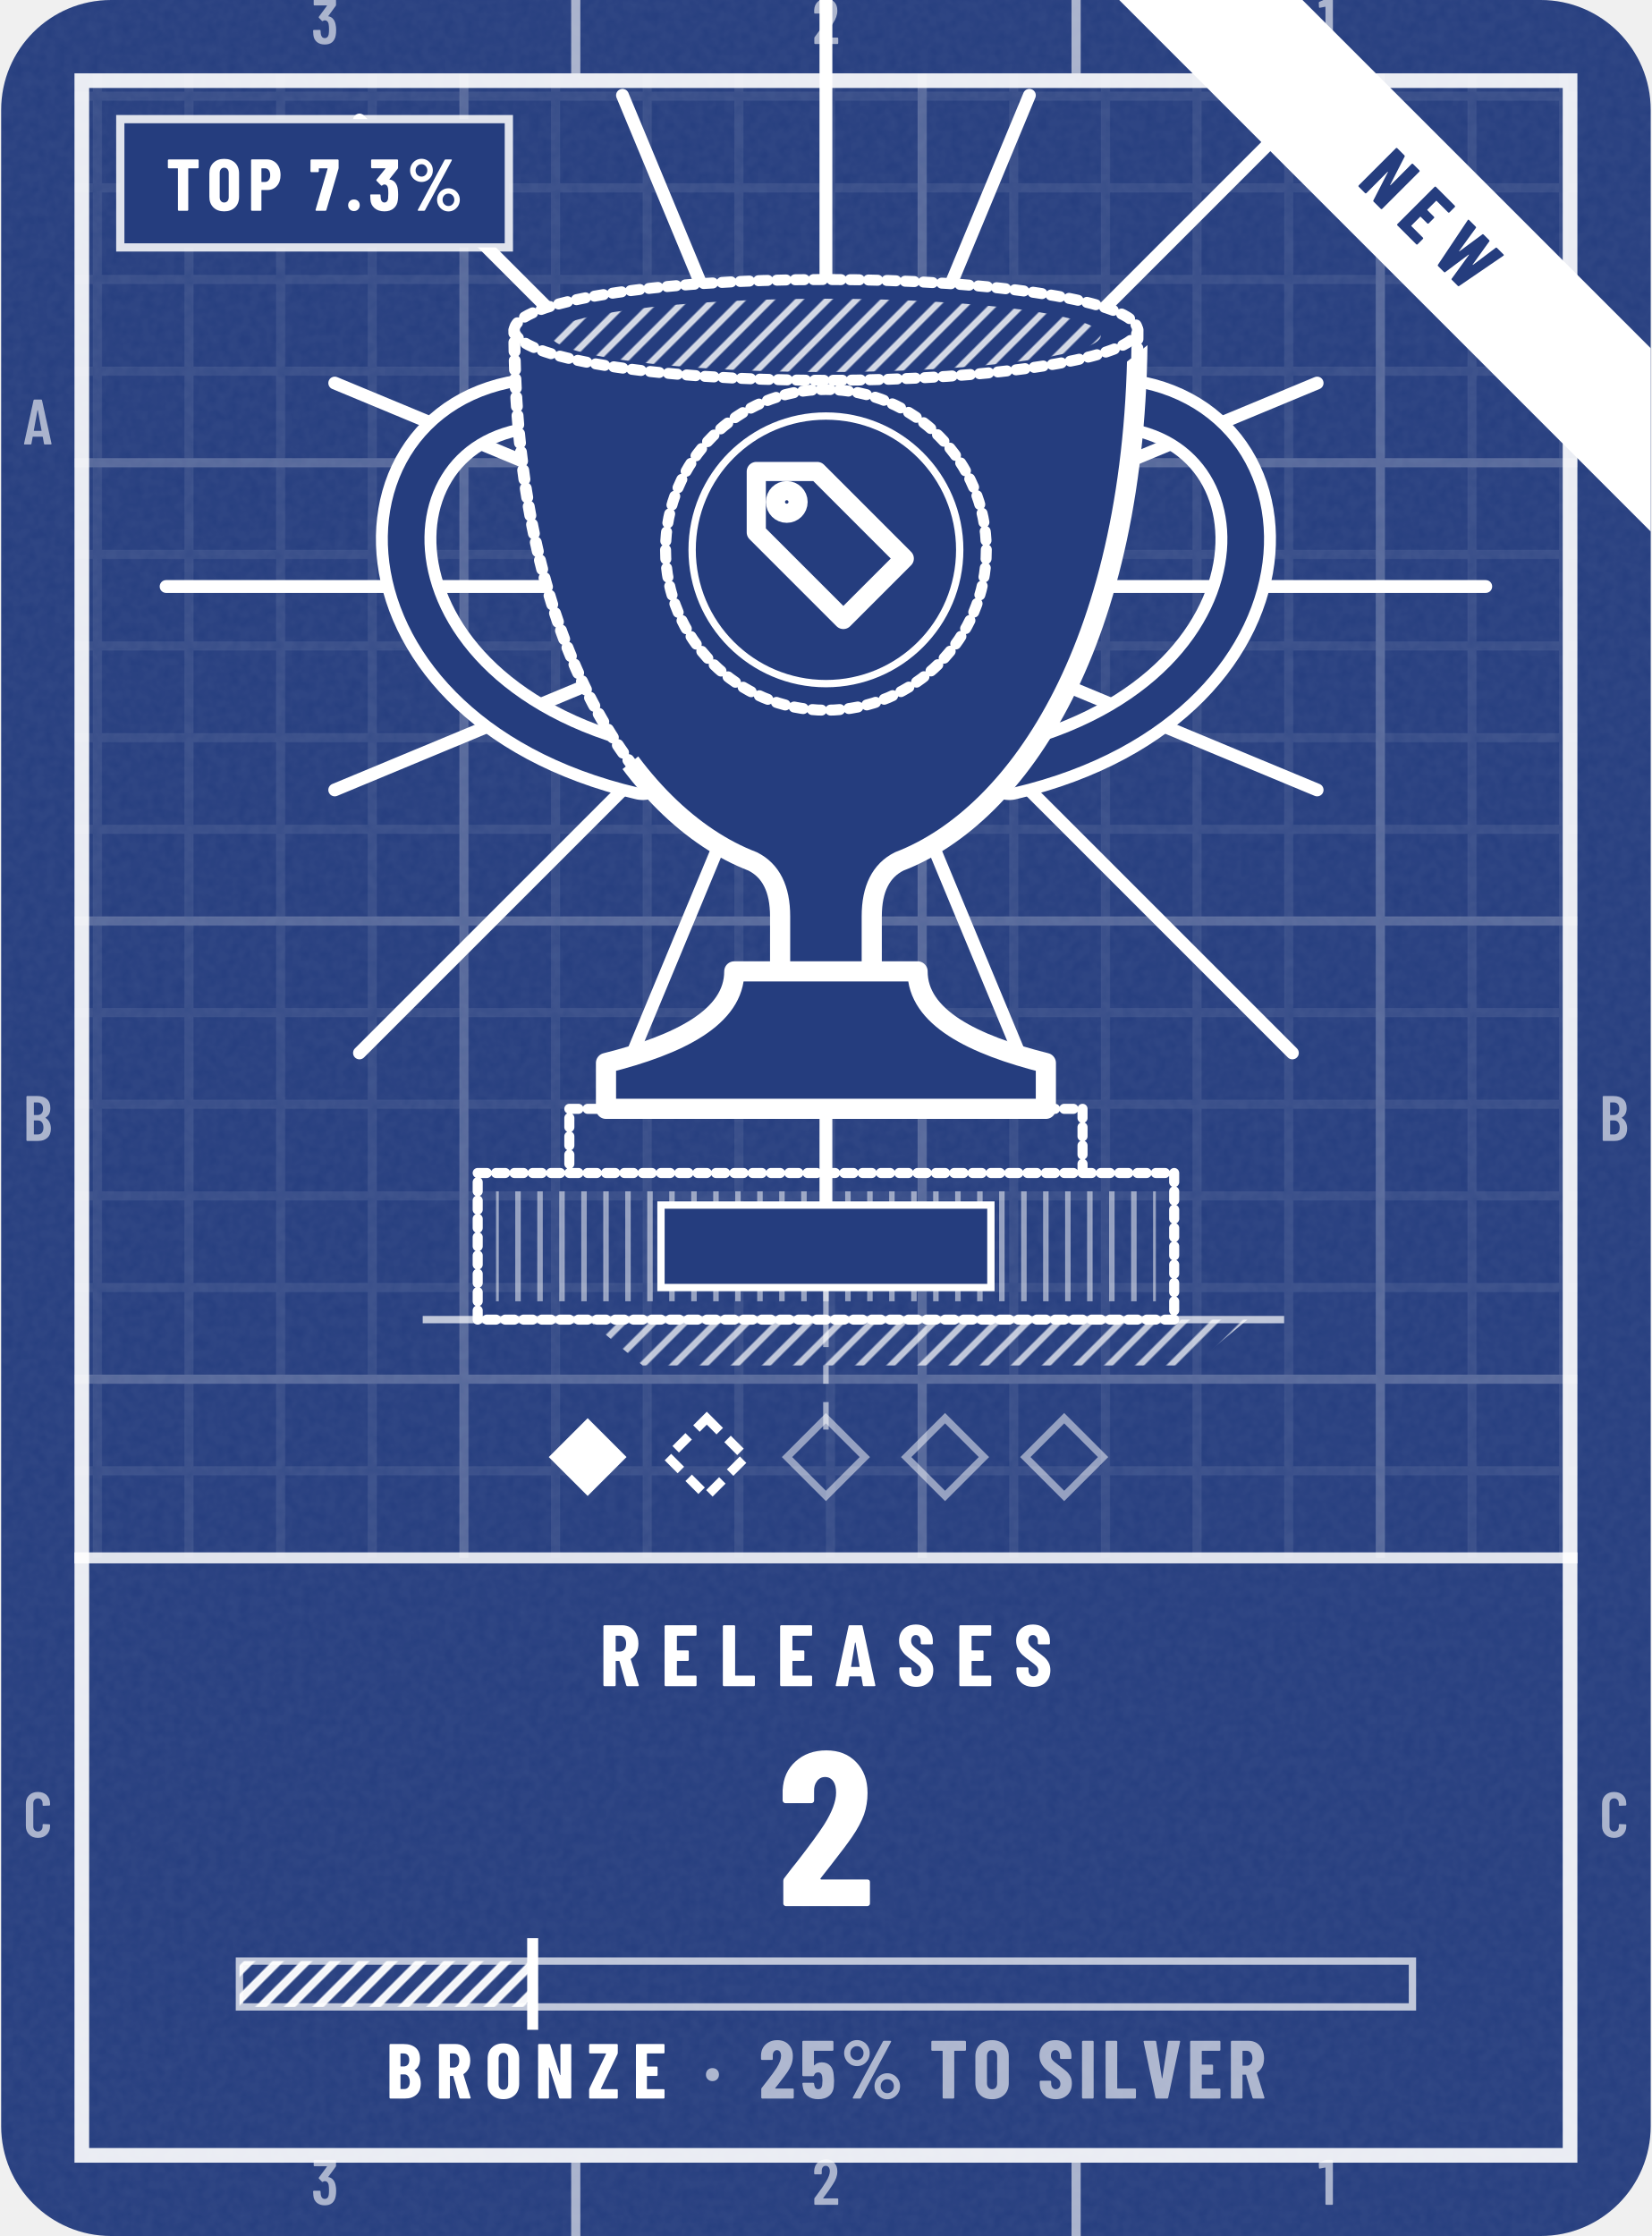
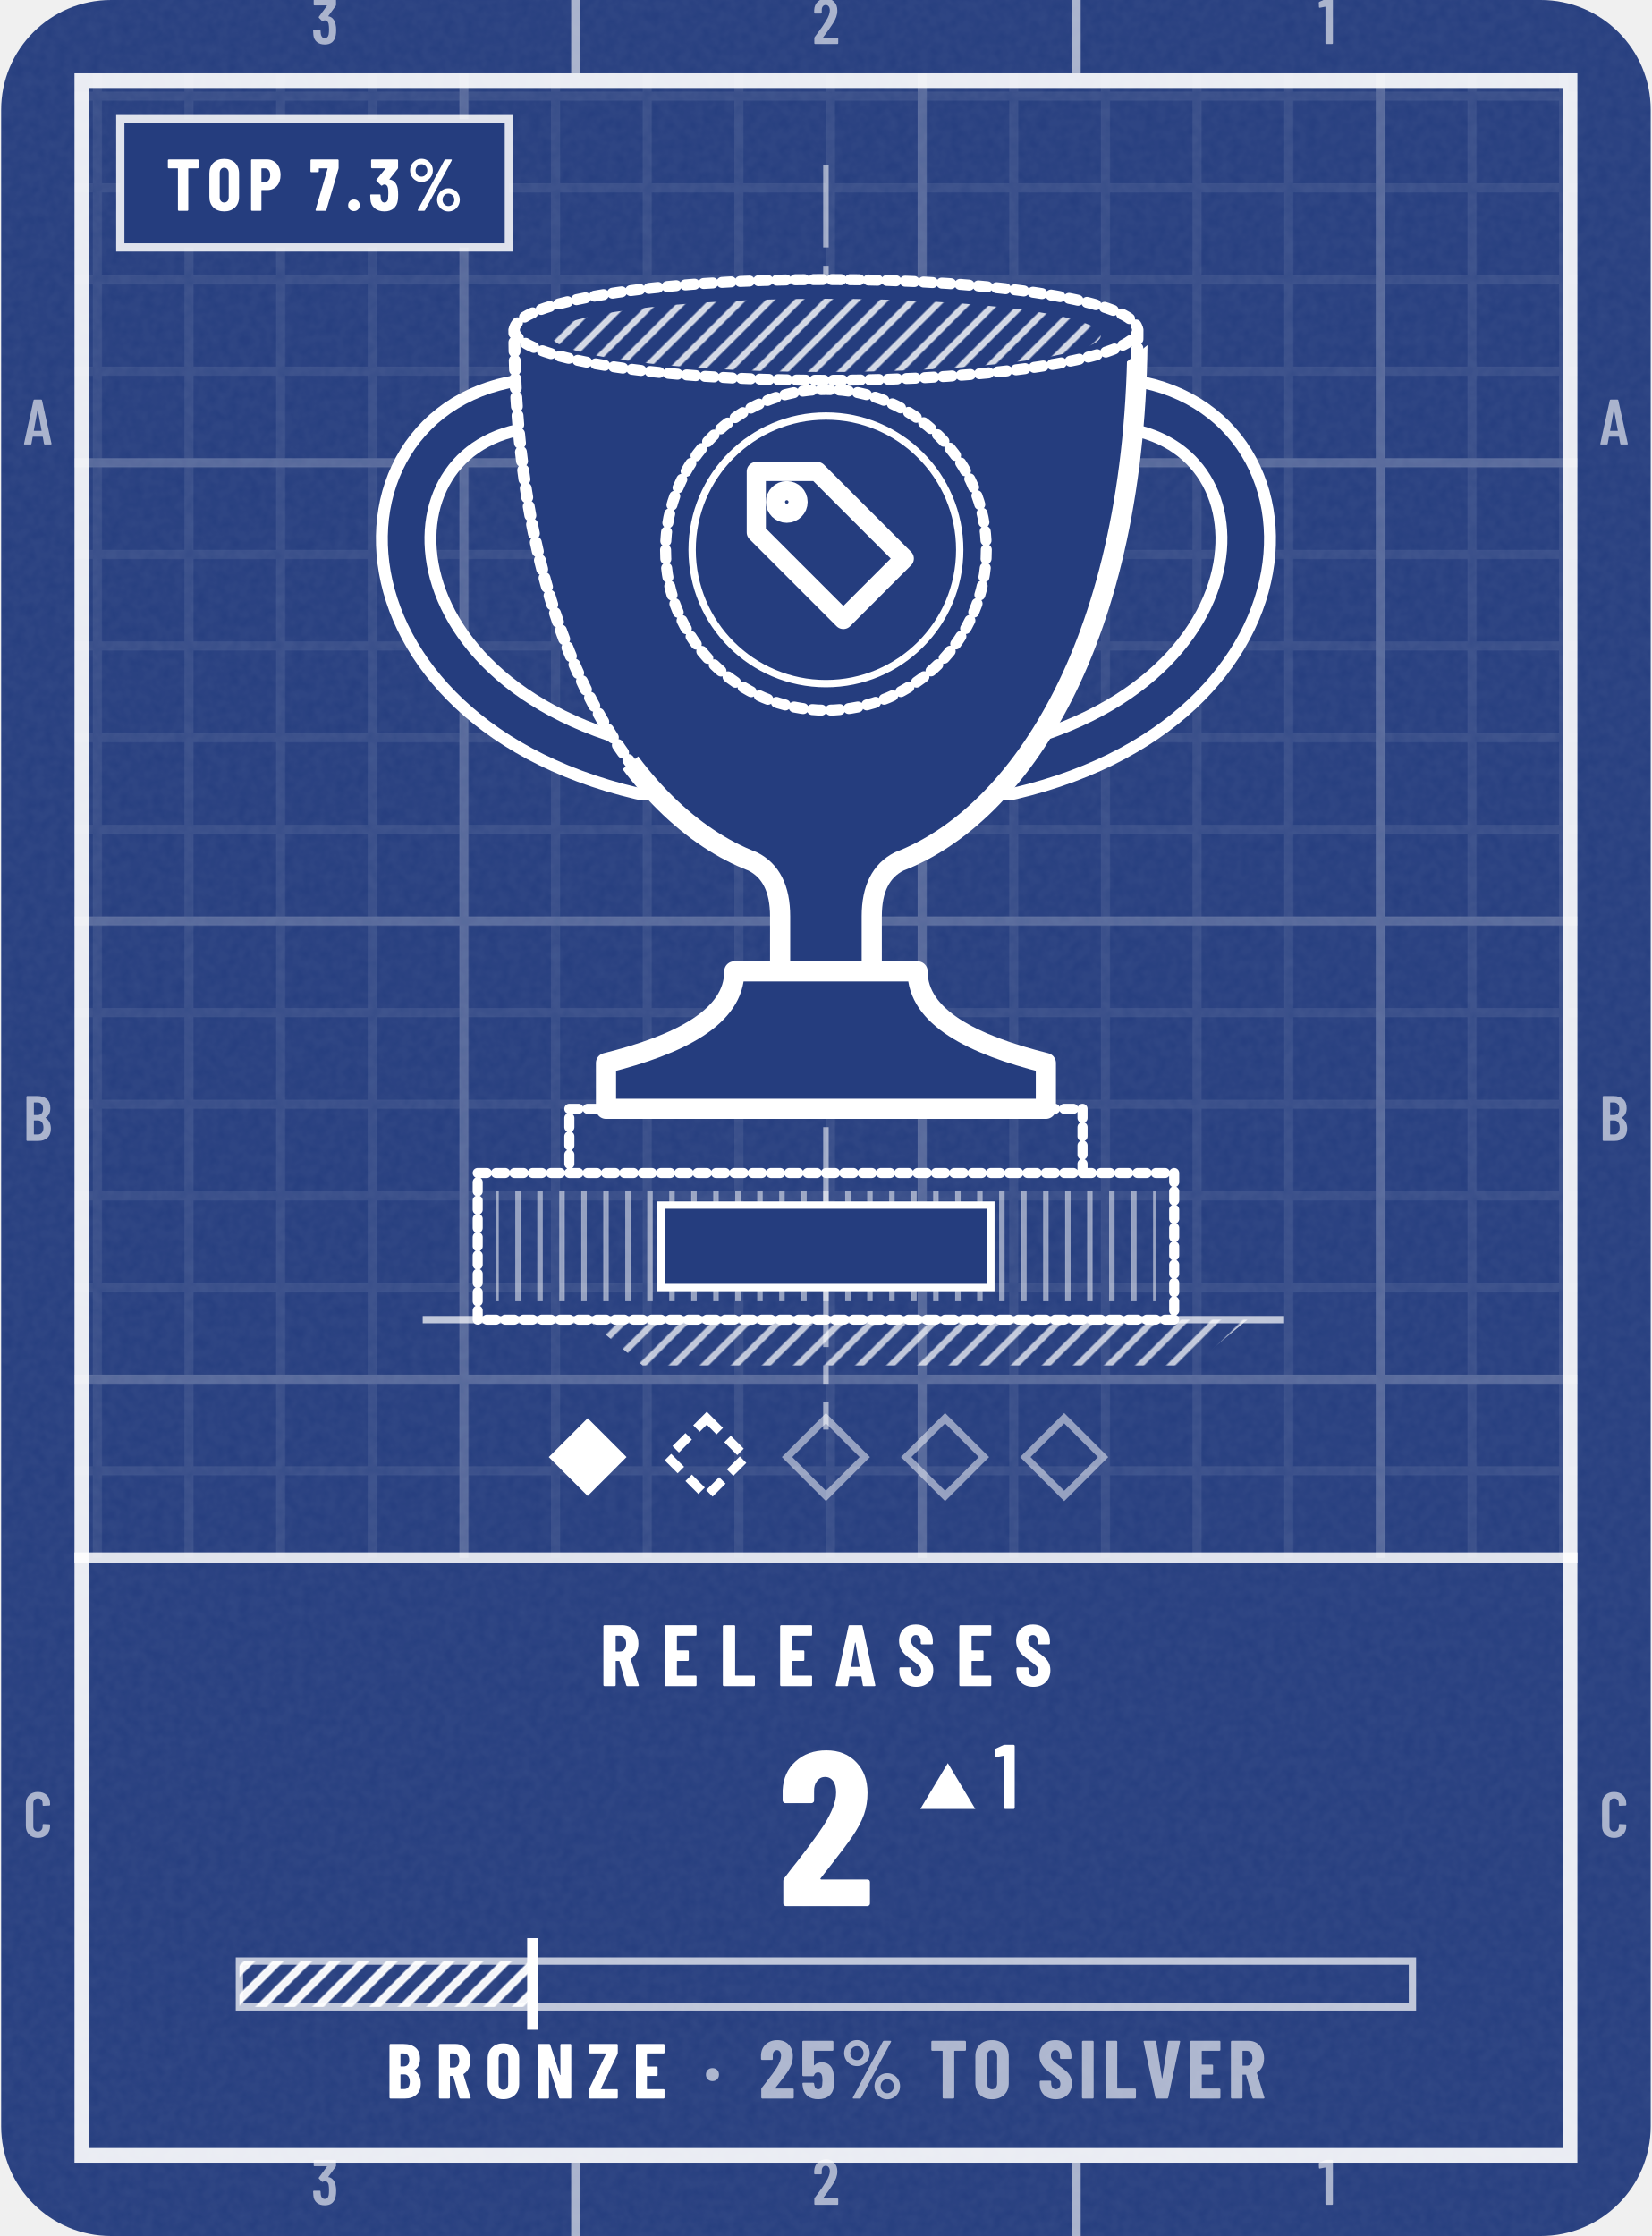
- <svg xmlns="http://www.w3.org/2000/svg" width="164" height="222" viewBox="0 0 180 244" role="img" aria-label="Releases trophy: Bronze, 2, 25% to Silver, top 7.3%, newly reached">
-   <style>@keyframes pl{from{stroke-dashoffset:1}}.pl{stroke-dasharray:1;animation:pl 1.6s cubic-bezier(.3,0,.2,1) .15s both}@keyframes bu{0%{opacity:0;transform:scale(.4)}22%{opacity:.95}100%{opacity:0;transform:scale(1.3)}}.bu{transform-box:fill-box;transform-origin:center;animation:bu 1.9s ease-out .2s 1 both}@media (prefers-reduced-motion:reduce){.pl,.sp{animation:none}.sh,.bu{display:none}}</style>
+ <svg xmlns="http://www.w3.org/2000/svg" width="164" height="222" viewBox="0 0 180 244" role="img" aria-label="Releases trophy: Bronze, 2, 25% to Silver, top 7.3%, up 1 this week">
+   <style>@keyframes pl{from{stroke-dashoffset:1}}.pl{stroke-dasharray:1;animation:pl 1.6s cubic-bezier(.3,0,.2,1) .15s both}@media (prefers-reduced-motion:reduce){.pl,.sp{animation:none}.sh,.bu{display:none}}</style>
  <defs>
    <clipPath id="kc1">
      <rect x="0" y="0" width="180" height="244" rx="12" />
    </clipPath>
    <filter id="kn2" x="0" y="0" width="100%" height="100%">
      <feTurbulence type="fractalNoise" baseFrequency=".85" numOctaves="2" stitchTiles="stitch" />
      <feColorMatrix values="0 0 0 0 1 0 0 0 0 1 0 0 0 0 1 0 0 0 0.06 0" />
    </filter>
    <pattern id="kp3" width="10" height="10" patternUnits="userSpaceOnUse">
      <path d="M10 .5H.5V10" fill="none" stroke="#FFFFFF" stroke-opacity="0.075" />
    </pattern>
    <pattern id="kp4" width="50" height="50" patternUnits="userSpaceOnUse">
      <path d="M50 .5H.5V50" fill="none" stroke="#FFFFFF" stroke-opacity="0.16" />
    </pattern>
    <clipPath id="kc5">
      <path clip-rule="evenodd" d="M8 8h164v228h-164zM8 170h164v66h-164z" />
    </clipPath>
    <clipPath id="kc6">
      <path d="M56 36H124C124 70 111 89 98 94C96 95 95 97 95 100V106H85V100C85 97 84 95 82 94C69 89 56 70 56 36ZM80 106H100C100 111 106 114 114 116V121H66V116C74 114 80 111 80 106Z" />
    </clipPath>
    <clipPath id="kc7">
      <path d="M402 -186L-222 318L30 630L654 126Z" />
    </clipPath>
    <pattern id="kh8" width="2.2" height="2.2" patternUnits="userSpaceOnUse" patternTransform="rotate(45)">
      <path d="M1.1 0V2.2" stroke="#FFFFFF" stroke-width="0.7" stroke-opacity="0.8" />
    </pattern>
    <pattern id="kh9" width="2.4" height="2.4" patternUnits="userSpaceOnUse" patternTransform="rotate(0)">
      <path d="M1.2 0V2.4" stroke="#FFFFFF" stroke-width="0.6" stroke-opacity="0.5" />
    </pattern>
    <pattern id="kh10" width="2.4" height="2.4" patternUnits="userSpaceOnUse" patternTransform="rotate(45)">
      <path d="M1.2 0V2.4" stroke="#FFFFFF" stroke-width="0.7" stroke-opacity="0.7" />
    </pattern>
-     <clipPath id="kc11">
-       <path d="M12 0H168a12 12 0 0 1 12 12V232a12 12 0 0 1 -12 12H12a12 12 0 0 1 -12 -12V12a12 12 0 0 1 12 -12Z" />
-     </clipPath>
-     <pattern id="kh12" width="2.2" height="2.2" patternUnits="userSpaceOnUse" patternTransform="rotate(45)">
+     <pattern id="kh11" width="2.2" height="2.2" patternUnits="userSpaceOnUse" patternTransform="rotate(45)">
      <path d="M1.1 0V2.2" stroke="#FFFFFF" stroke-width="0.9" stroke-opacity="0.95" />
    </pattern>
    <path id="m49" d="M122 700H218Q223 700 226 696Q230 693 230 688V12Q230 7 226 4Q223 0 218 0H126Q121 0 118 4Q114 7 114 12V576Q114 578 112 580Q111 582 109 581L27 565H24Q13 565 13 576L10 643Q10 653 18 657L107 697Q114 700 122 700Z" />
    <path id="m50" d="M173 100H392Q397 100 400 96Q404 93 404 88V12Q404 7 400 4Q397 0 392 0H43Q38 0 34 4Q31 7 31 12V92Q31 101 36 107L75 160Q114 212 152 266Q189 320 215 363Q273 459 273 522Q273 562 256 585Q238 608 209 608Q180 608 163 586Q146 563 147 526V487Q147 482 144 478Q140 475 135 475H41Q36 475 32 478Q29 482 29 487V530Q33 610 84 659Q134 708 214 708Q293 708 342 656Q390 605 390 521Q390 471 373 422Q356 373 319 317Q294 277 260 229Q225 181 214 166Q184 126 170 106Q168 104 169 102Q170 100 173 100Z" />
    <path id="m51" d="M387 218Q387 169 380 134Q368 66 326 29Q283 -8 210 -8Q134 -8 86 32Q38 73 32 143Q30 165 28 207Q28 219 40 219H132Q144 219 144 207Q146 173 148 156Q153 125 169 108Q185 92 210 92Q234 92 250 108Q266 123 271 152Q276 182 276 230Q276 281 269 315Q263 341 248 355Q233 369 210 369Q195 369 183 360Q177 356 174 356Q172 356 166 360L119 408Q115 412 115 417Q115 421 118 425L243 595Q245 597 244 599Q242 601 239 601H49Q44 601 40 604Q37 608 37 613V688Q37 693 40 696Q44 700 49 700H373Q378 700 382 696Q385 693 385 688V609Q385 602 380 594L266 438Q262 432 268 431Q309 426 338 392Q368 358 378 307Q387 267 387 218Z" />
    <path id="m65" d="M325 11 306 116Q306 121 300 121H154Q148 121 148 116L129 11Q128 0 116 0H25Q11 0 14 13L162 689Q164 700 175 700H281Q292 700 294 689L442 13V9Q442 0 431 0H338Q326 0 325 11ZM171 212H282Q288 212 287 217L229 533Q228 536 226 536Q224 536 223 533L166 217Q165 212 171 212Z" />
    <path id="m66" d="M242 0H66Q61 0 58 4Q54 7 54 12V688Q54 693 58 696Q61 700 66 700H224Q319 700 373 652Q427 604 427 512Q427 409 354 365Q349 362 352 359Q391 334 413 292Q435 250 435 192Q435 100 382 50Q328 0 242 0ZM170 595V409Q170 404 175 404H226Q267 404 290 429Q313 454 313 500Q313 548 290 574Q267 600 226 600H175Q170 600 170 595ZM319 208Q319 260 296 290Q273 319 233 319H175Q170 319 170 314V106Q170 101 175 101H233Q273 101 296 129Q319 157 319 208Z" />
    <path id="m67" d="M42 180V521Q42 607 94 658Q145 708 230 708Q316 708 368 658Q420 607 420 521V509Q420 504 416 500Q413 496 408 496L315 492Q303 492 303 504V529Q303 564 283 586Q263 608 230 608Q198 608 178 586Q158 564 158 529V171Q158 136 178 114Q198 92 230 92Q263 92 283 114Q303 136 303 171V196Q303 201 306 204Q310 208 315 208L408 204Q413 204 416 200Q420 197 420 192V180Q420 95 368 44Q316 -8 230 -8Q145 -8 94 44Q42 95 42 180Z" />
    <path id="n37" d="M44 551Q44 594 65 630Q86 666 122 688Q158 709 200 709Q242 709 278 688Q313 666 334 630Q354 594 354 551Q354 508 334 472Q313 435 278 414Q242 393 200 393Q158 393 122 414Q86 435 65 472Q44 508 44 551ZM150 14 514 692Q518 700 529 700H604Q611 700 613 696Q615 692 612 686L248 8Q244 0 233 0H158Q151 0 149 4Q147 8 150 14ZM279 551Q279 586 256 610Q233 635 200 635Q166 635 142 610Q119 586 119 551Q119 515 142 490Q166 466 200 466Q234 466 256 491Q279 516 279 551ZM412 150Q412 193 433 229Q454 265 490 286Q525 307 567 307Q609 307 644 286Q680 265 701 229Q722 193 722 150Q722 107 701 70Q680 34 644 12Q609 -9 567 -9Q525 -9 490 12Q454 34 433 70Q412 107 412 150ZM647 150Q647 185 624 210Q600 234 567 234Q533 234 510 210Q487 185 487 150Q487 114 510 90Q533 65 567 65Q601 65 624 90Q647 115 647 150Z" />
    <path id="n46" d="M33 75Q33 110 55 132Q77 154 112 154Q147 154 169 132Q191 110 191 75Q191 41 168 18Q146 -4 112 -4Q78 -4 56 18Q33 41 33 75Z" />
    <path id="n50" d="M200 121H409Q414 121 418 118Q421 114 421 109V12Q421 7 418 4Q414 0 409 0H39Q34 0 30 4Q27 7 27 12V113Q27 122 32 128Q72 181 88 200Q176 313 213 371Q267 457 267 516Q267 550 254 568Q240 587 217 587Q194 587 180 568Q166 550 167 521V480Q167 475 164 472Q160 468 155 468H36Q31 468 28 472Q24 475 24 480V527Q28 609 83 658Q138 708 223 708Q307 708 358 655Q410 602 410 515Q410 463 394 416Q377 369 340 315Q312 274 244 187L197 127Q195 125 196 123Q197 121 200 121Z" />
    <path id="n51" d="M404 222Q404 178 400 147Q392 75 344 34Q297 -8 217 -8Q134 -8 82 36Q30 80 26 153Q23 180 23 211Q23 223 35 223H152Q164 223 164 211Q164 188 167 168Q170 142 183 128Q196 113 217 113Q237 113 250 127Q263 141 267 165Q270 200 270 237Q270 284 265 311Q261 334 248 346Q236 359 217 359Q202 359 187 346Q181 342 179 342Q175 342 170 347L110 408Q106 412 106 417Q106 421 109 425L230 574Q232 576 231 578Q230 580 227 580H47Q42 580 38 584Q35 587 35 592V688Q35 693 38 696Q42 700 47 700H391Q396 700 400 696Q403 693 403 688V588Q403 580 398 573L286 432Q285 430 285 428Q285 426 287 426Q331 422 362 386Q392 350 399 296Q404 258 404 222Z" />
    <path id="n53" d="M416 218Q416 185 413 155Q409 78 358 35Q308 -8 223 -8Q143 -8 94 32Q45 72 35 151L32 179Q32 191 44 191H161Q173 191 174 179Q174 173 176 163Q185 113 223 113Q243 113 256 126Q268 140 272 164Q275 190 275 219Q275 240 271 270Q267 293 254 305Q242 317 223 317Q185 317 174 282Q171 271 161 271H43Q38 271 34 274Q31 278 31 283V688Q31 693 34 696Q38 700 43 700H396Q401 700 404 696Q408 693 408 688V591Q408 586 404 582Q401 579 396 579H177Q172 579 172 574V406Q172 403 174 402Q176 401 178 404Q195 421 218 430Q241 439 267 439Q331 439 370 397Q408 355 412 280Q416 242 416 218Z" />
    <path id="n55" d="M83 14 246 573Q248 579 242 579H132Q127 579 127 574V539Q127 534 124 530Q120 527 115 527H25Q20 527 16 530Q13 534 13 539L14 688Q14 693 18 696Q21 700 26 700H385Q390 700 394 696Q397 693 397 688V586Q397 582 395 572L230 10Q227 0 217 0H93Q87 0 84 4Q81 8 83 14Z" />
    <path id="n65" d="M325 11 309 107Q309 112 303 112H176Q170 112 170 107L154 11Q153 0 141 0H24Q11 0 14 13L161 689Q163 700 174 700H309Q320 700 322 689L468 13L469 9Q469 0 458 0H338Q326 0 325 11ZM194 221H284Q289 221 288 226L241 499Q240 502 238 502Q236 502 235 499L190 226Q190 221 194 221Z" />
    <path id="n66" d="M245 0H56Q51 0 48 4Q44 7 44 12V688Q44 693 48 696Q51 700 56 700H223Q323 700 380 652Q436 604 436 509Q436 410 368 365Q364 362 367 359Q446 303 446 193Q446 100 390 50Q334 0 245 0ZM185 574V417Q185 412 190 412H226Q260 412 279 434Q298 455 298 494Q298 535 280 557Q261 579 226 579H190Q185 579 185 574ZM305 214Q305 258 286 284Q267 310 235 310H190Q185 310 185 305V127Q185 122 190 122H234Q267 122 286 146Q305 170 305 214Z" />
    <path id="n69" d="M399 579H190Q185 579 185 574V416Q185 411 190 411H310Q315 411 318 408Q322 404 322 399V302Q322 297 318 294Q315 290 310 290H190Q185 290 185 285V126Q185 121 190 121H399Q404 121 408 118Q411 114 411 109V12Q411 7 408 4Q404 0 399 0H56Q51 0 48 4Q44 7 44 12V688Q44 693 48 696Q51 700 56 700H399Q404 700 408 696Q411 693 411 688V591Q411 586 408 582Q404 579 399 579Z" />
    <path id="n73" d="M44 12V688Q44 693 48 696Q51 700 56 700H173Q178 700 182 696Q185 693 185 688V12Q185 7 182 4Q178 0 173 0H56Q51 0 48 4Q44 7 44 12Z" />
    <path id="n76" d="M44 12V688Q44 693 48 696Q51 700 56 700H173Q178 700 182 696Q185 693 185 688V126Q185 121 190 121H400Q405 121 408 118Q412 114 412 109V12Q412 7 408 4Q405 0 400 0H56Q51 0 48 4Q44 7 44 12Z" />
    <path id="n78" d="M342 700H458Q463 700 466 696Q470 693 470 688V12Q470 7 466 4Q463 0 458 0H326Q316 0 313 10L189 397Q188 400 186 400Q183 399 183 396L184 12Q184 7 180 4Q177 0 172 0H56Q51 0 48 4Q44 7 44 12V688Q44 693 48 696Q51 700 56 700H187Q197 700 200 690L325 303Q326 300 328 300Q331 301 331 304L330 688Q330 693 334 696Q337 700 342 700Z" />
    <path id="n79" d="M34 190V510Q34 600 89 654Q144 708 236 708Q328 708 384 654Q439 600 439 510V190Q439 100 384 46Q328 -8 236 -8Q144 -8 89 46Q34 100 34 190ZM298 184V516Q298 548 281 568Q264 587 236 587Q208 587 192 568Q175 548 175 516V184Q175 152 192 132Q208 113 236 113Q264 113 281 132Q298 152 298 184Z" />
    <path id="n80" d="M445 488Q445 395 395 339Q345 283 264 283H189Q184 283 184 278V12Q184 7 180 4Q177 0 172 0H55Q50 0 46 4Q43 7 43 12V689Q43 694 46 698Q50 701 55 701H257Q312 701 355 674Q398 647 422 598Q445 550 445 488ZM304 485Q304 529 284 554Q265 579 233 579H189Q184 579 184 574V398Q184 393 189 393H233Q265 393 284 418Q304 442 304 485Z" />
    <path id="n82" d="M306 10 229 286Q227 290 224 290H190Q185 290 185 285V12Q185 7 182 4Q178 0 173 0H56Q51 0 48 4Q44 7 44 12V688Q44 693 48 696Q51 700 56 700H258Q313 700 356 674Q399 647 422 599Q446 551 446 489Q446 430 424 385Q401 340 361 315Q359 314 358 312Q357 311 358 309L450 14L451 10Q451 0 440 0H320Q309 0 306 10ZM185 574V403Q185 398 190 398H235Q266 398 286 422Q305 447 305 488Q305 530 286 554Q266 579 235 579H190Q185 579 185 574Z" />
    <path id="n83" d="M30 175V204Q30 209 34 212Q37 216 42 216H157Q162 216 166 212Q169 209 169 204V182Q169 151 185 132Q201 113 225 113Q249 113 265 131Q281 149 281 178Q281 208 261 230Q241 251 183 293Q133 329 102 357Q71 385 49 426Q27 467 27 521Q27 606 80 657Q133 708 220 708Q308 708 362 655Q415 602 415 516V492Q415 487 412 484Q408 480 403 480H288Q283 480 280 484Q276 487 276 492V519Q276 550 260 568Q245 587 220 587Q196 587 181 570Q166 552 166 521Q166 491 185 468Q204 445 260 404Q322 358 354 330Q385 301 402 266Q420 232 420 184Q420 96 366 44Q312 -8 224 -8Q166 -8 122 15Q78 38 54 80Q30 121 30 175Z" />
    <path id="n84" d="M444 688V591Q444 586 440 582Q437 579 432 579H307Q302 579 302 574V12Q302 7 298 4Q295 0 290 0H173Q168 0 164 4Q161 7 161 12V574Q161 579 156 579H36Q31 579 28 582Q24 586 24 591V688Q24 693 28 696Q31 700 36 700H432Q437 700 440 696Q444 693 444 688Z" />
    <path id="n86" d="M166 11 23 687 22 691Q22 700 33 700H162Q174 700 175 689L244 249Q245 245 247 245Q249 245 250 249L317 689Q318 700 330 700H455Q468 700 465 687L321 11Q319 0 308 0H179Q168 0 166 11Z" />
-     <path id="n87" d="M156 11 21 687 20 691Q20 700 31 700H153Q165 700 166 689L223 329Q224 325 226 325Q228 325 229 329L283 689Q284 700 296 700H397Q409 700 410 689L469 329Q470 325 472 325Q474 325 475 329L526 689Q527 700 539 700H657Q670 700 668 687L541 11Q540 0 528 0H420Q408 0 407 11L348 381Q347 385 345 385Q343 385 342 381L289 11Q288 0 276 0H169Q158 0 156 11Z" />
    <path id="n90" d="M20 12V113Q20 121 23 128L237 573Q238 576 237 578Q236 579 233 579H32Q27 579 24 582Q20 586 20 591V688Q20 693 24 696Q27 700 32 700H376Q381 700 384 696Q388 693 388 688V587Q388 580 385 572L171 127Q170 124 171 122Q172 121 175 121H376Q381 121 384 118Q388 114 388 109V12Q388 7 384 4Q381 0 376 0H32Q27 0 24 4Q20 7 20 12Z" />
    <path id="n183" d="M34 290Q34 325 56 347Q78 369 113 369Q148 369 170 347Q192 325 192 290Q192 256 170 234Q147 211 113 211Q79 211 56 234Q34 256 34 290Z" />
  </defs>
  <rect y="0" width="180" height="244" rx="12" fill="#253D7E" />
  <rect y="0" width="180" height="244" clip-path="url(#kc1)" filter="url(#kn2)" />
  <g clip-path="url(#kc5)">
    <rect y="0" width="180" height="244" fill="url(#kp3)" />
    <rect y="0" width="180" height="244" fill="url(#kp4)" />
  </g>
  <rect x="8.8" y="8.8" width="162.4" height="226.4" fill="none" stroke="#FFFFFF" stroke-opacity="0.9" stroke-width="1.6" />
  <path d="M62.7 0V8M62.7 236V244M117.3 0V8M117.3 236V244" stroke="#FFFFFF" stroke-opacity="0.6" />
  <g transform="scale(0.007 -0.007)" fill="#FFFFFF" fill-opacity="0.6">
    <use href="#m51" x="4835" y="-686" />
    <use href="#m51" x="4835" y="-34371" />
    <use href="#m50" x="12645" y="-686" />
    <use href="#m50" x="12645" y="-34371" />
    <use href="#m49" x="20530" y="-686" />
    <use href="#m49" x="20530" y="-34371" />
    <use href="#m65" x="343" y="-6929" />
    <use href="#m65" x="24915" y="-6929" />
    <use href="#m66" x="340" y="-17786" />
    <use href="#m66" x="24912" y="-17786" />
    <use href="#m67" x="343" y="-28643" />
    <use href="#m67" x="24914" y="-28643" />
  </g>
  <path d="M8 170H172" stroke="#FFFFFF" stroke-opacity=".85" stroke-width="1.2" />
-   <path class="bu" d="M116 64L162 64M114 73.9L143.6 86.2M108.4 82.4L140.9 114.9M99.9 88L112.2 117.6M90 90L90 136M80.1 88L67.8 117.6M71.6 82.4L39.1 114.9M66 73.9L36.4 86.2M64 64L18 64M66 54.1L36.4 41.8M71.6 45.6L39.1 13.1M80.1 40L67.8 10.4M90 38L90 -8M99.9 40L112.2 10.4M108.4 45.6L140.9 13.1M114 54.1L143.6 41.8" stroke="#FFFFFF" stroke-width="1.4" stroke-linecap="round" />
  <path d="M90 18L90 156" fill="none" stroke="#FFFFFF" stroke-width=".6" stroke-opacity=".55" stroke-dasharray="9 2 2 2" />
  <path d="M62 44C38 42 36 76 70 84M118 44C142 42 144 76 110 84" fill="none" stroke="#FFFFFF" stroke-width="6.6" stroke-linecap="round" />
  <path d="M62 44C38 42 36 76 70 84M118 44C142 42 144 76 110 84" fill="none" stroke="#253D7E" stroke-width="4" stroke-linecap="round" />
  <path d="M56 36H124C124 70 111 89 98 94C96 95 95 97 95 100V106H85V100C85 97 84 95 82 94C69 89 56 70 56 36ZM80 106H100C100 111 106 114 114 116V121H66V116C74 114 80 111 80 106Z" fill="#253D7E" />
  <g clip-path="url(#kc7)">
    <path d="M56 36H124C124 70 111 89 98 94C96 95 95 97 95 100V106H85V100C85 97 84 95 82 94C69 89 56 70 56 36ZM80 106H100C100 111 106 114 114 116V121H66V116C74 114 80 111 80 106Z" fill="none" stroke="#FFFFFF" stroke-width="2.2" stroke-linejoin="round" stroke-linecap="round" />
  </g>
  <path d="M56 36H124C124 70 111 89 98 94C96 95 95 97 95 100V106H85V100C85 97 84 95 82 94C69 89 56 70 56 36Z" fill="none" stroke="#FFFFFF" stroke-width="1.3" stroke-linejoin="round" stroke-linecap="round" class="pl" pathLength="1" />
  <path d="M80 106H100C100 111 106 114 114 116V121H66V116C74 114 80 111 80 106Z" fill="none" stroke="#FFFFFF" stroke-width="1.3" stroke-linejoin="round" stroke-linecap="round" class="pl" pathLength="1" />
  <path d="M56 36a34 5.5 0 1 0 68 0a34 5.5 0 1 0 -68 0Z" fill="#253D7E" />
  <path d="M60 36.6a30 4 0 1 0 60 0a30 4 0 1 0 -60 0Z" fill="url(#kh8)" />
  <path d="M56 36a34 5.5 0 1 0 68 0a34 5.5 0 1 0 -68 0Z" fill="none" stroke="#FFFFFF" stroke-width="1.2" stroke-linejoin="round" stroke-linecap="round" class="pl" pathLength="1" />
  <path d="M72.5 60a17.5 17.5 0 1 0 35 0a17.5 17.5 0 1 0 -35 0Z" fill="#253D7E" stroke="#FFFFFF" stroke-width="1.2" stroke-linejoin="round" stroke-linecap="round" class="pl" pathLength="1" />
  <path d="M75.4 60a14.6 14.6 0 1 0 29.2 0a14.6 14.6 0 1 0 -29.2 0Z" fill="none" stroke="#FFFFFF" stroke-width=".8" />
  <g transform="translate(78.6 48.6) scale(0.95)" fill="none" stroke="#FFFFFF" stroke-width="2.2" stroke-linecap="round" stroke-linejoin="round">
    <path d="M11 3H4v7l10 10 7-7z" />
    <circle cx="7.5" cy="6.5" r="1.3" />
  </g>
  <path d="M62 121h56v7h-56ZM52 128h76v16h-76Z" fill="none" stroke="#FFFFFF" stroke-width="1.1" stroke-linejoin="round" stroke-linecap="round" class="pl" pathLength="1" />
  <path d="M54 130h72v12h-72Z" fill="url(#kh9)" />
  <rect x="72" y="131.5" width="36" height="9" fill="#253D7E" stroke="#FFFFFF" stroke-width=".8" />
  <path d="M64 144H136l-6 5H70Z" fill="url(#kh10)" />
  <path d="M46 144H140" stroke="#FFFFFF" stroke-opacity=".7" stroke-width=".8" />
  <rect x="-3" y="-3" width="6" height="6" transform="translate(64 159) rotate(45)" fill="#FFFFFF" />
  <rect x="-3" y="-3" width="6" height="6" transform="translate(77 159) rotate(45)" fill="none" stroke="#FFFFFF" stroke-width="1" stroke-dasharray="2 1.2" />
  <rect x="-3" y="-3" width="6" height="6" transform="translate(90 159) rotate(45)" fill="none" stroke="#FFFFFF" stroke-opacity=".5" stroke-width=".8" />
  <rect x="-3" y="-3" width="6" height="6" transform="translate(103 159) rotate(45)" fill="none" stroke="#FFFFFF" stroke-opacity=".5" stroke-width=".8" />
  <rect x="-3" y="-3" width="6" height="6" transform="translate(116 159) rotate(45)" fill="none" stroke="#FFFFFF" stroke-opacity=".5" stroke-width=".8" />
  <rect x="13" y="13" width="42.4" height="14" fill="#253D7E" stroke="#FFFFFF" stroke-opacity=".85" stroke-width=".9" />
  <g transform="translate(18 23) scale(0.008 -0.008)" fill="#FFFFFF">
    <use href="#n84" x="0" />
    <use href="#n79" x="556" />
    <use href="#n80" x="1116" />
    <use href="#n55" x="1956" />
    <use href="#n46" x="2450" />
    <use href="#n51" x="2761" />
    <use href="#n37" x="3284" />
  </g>
-   <g clip-path="url(#kc11)">
-     <path d="M122 0L142 0L180 38L180 58Z" fill="#FFFFFF" />
-   </g>
-   <g transform="rotate(45 156 24)">
-     <g transform="translate(147.4 27) scale(0.0085 -0.0085)" fill="#253D7E">
-       <use href="#n78" x="0" />
-       <use href="#n69" x="702" />
-       <use href="#n87" x="1328" />
-     </g>
-   </g>
  <g transform="translate(65.3 184) scale(0.0095 -0.0095)" fill="#FFFFFF">
    <use href="#n82" x="0" />
    <use href="#n69" x="703" />
    <use href="#n76" x="1372" />
    <use href="#n69" x="2030" />
    <use href="#n65" x="2699" />
    <use href="#n83" x="3413" />
    <use href="#n69" x="4088" />
    <use href="#n83" x="4758" />
  </g>
  <g transform="translate(84.7 208) scale(0.024 -0.024)" fill="#FFFFFF">
    <use href="#n50" x="0" />
  </g>
+   <path d="M100.3 197.4h6l-3 -5Z" fill="#FFFFFF" />
+   <g transform="translate(108.3 197.4) scale(0.01 -0.01)" fill="#FFFFFF">
+     <use href="#m49" x="0" />
+   </g>
  <rect x="26" y="214" width="128" height="5" fill="none" stroke="#FFFFFF" stroke-opacity=".7" stroke-width=".8" />
-   <rect x="26" y="214" width="32" height="5" fill="url(#kh12)" />
+   <rect x="26" y="214" width="32" height="5" fill="url(#kh11)" />
  <path d="M58 211.5V221.5" stroke="#FFFFFF" stroke-width="1.2" />
  <g transform="translate(42 229) scale(0.0085 -0.0085)" fill="#FFFFFF">
    <use href="#n66" x="0" />
    <use href="#n82" x="635" />
    <use href="#n79" x="1270" />
    <use href="#n78" x="1908" />
    <use href="#n90" x="2587" />
    <use href="#n69" x="3164" />
  </g>
  <g transform="translate(76.6 229) scale(0.009 -0.009)" fill="#FFFFFF" fill-opacity="0.62">
    <use href="#n183" x="0" />
  </g>
  <g transform="translate(82.7 229) scale(0.009 -0.009)" fill="#FFFFFF" fill-opacity="0.62">
    <use href="#n50" x="0" />
    <use href="#n53" x="494" />
    <use href="#n37" x="988" />
    <use href="#n84" x="2065" />
    <use href="#n79" x="2589" />
    <use href="#n83" x="3373" />
    <use href="#n73" x="3872" />
    <use href="#n76" x="4158" />
    <use href="#n86" x="4640" />
    <use href="#n69" x="5183" />
    <use href="#n82" x="5677" />
  </g>
</svg>
